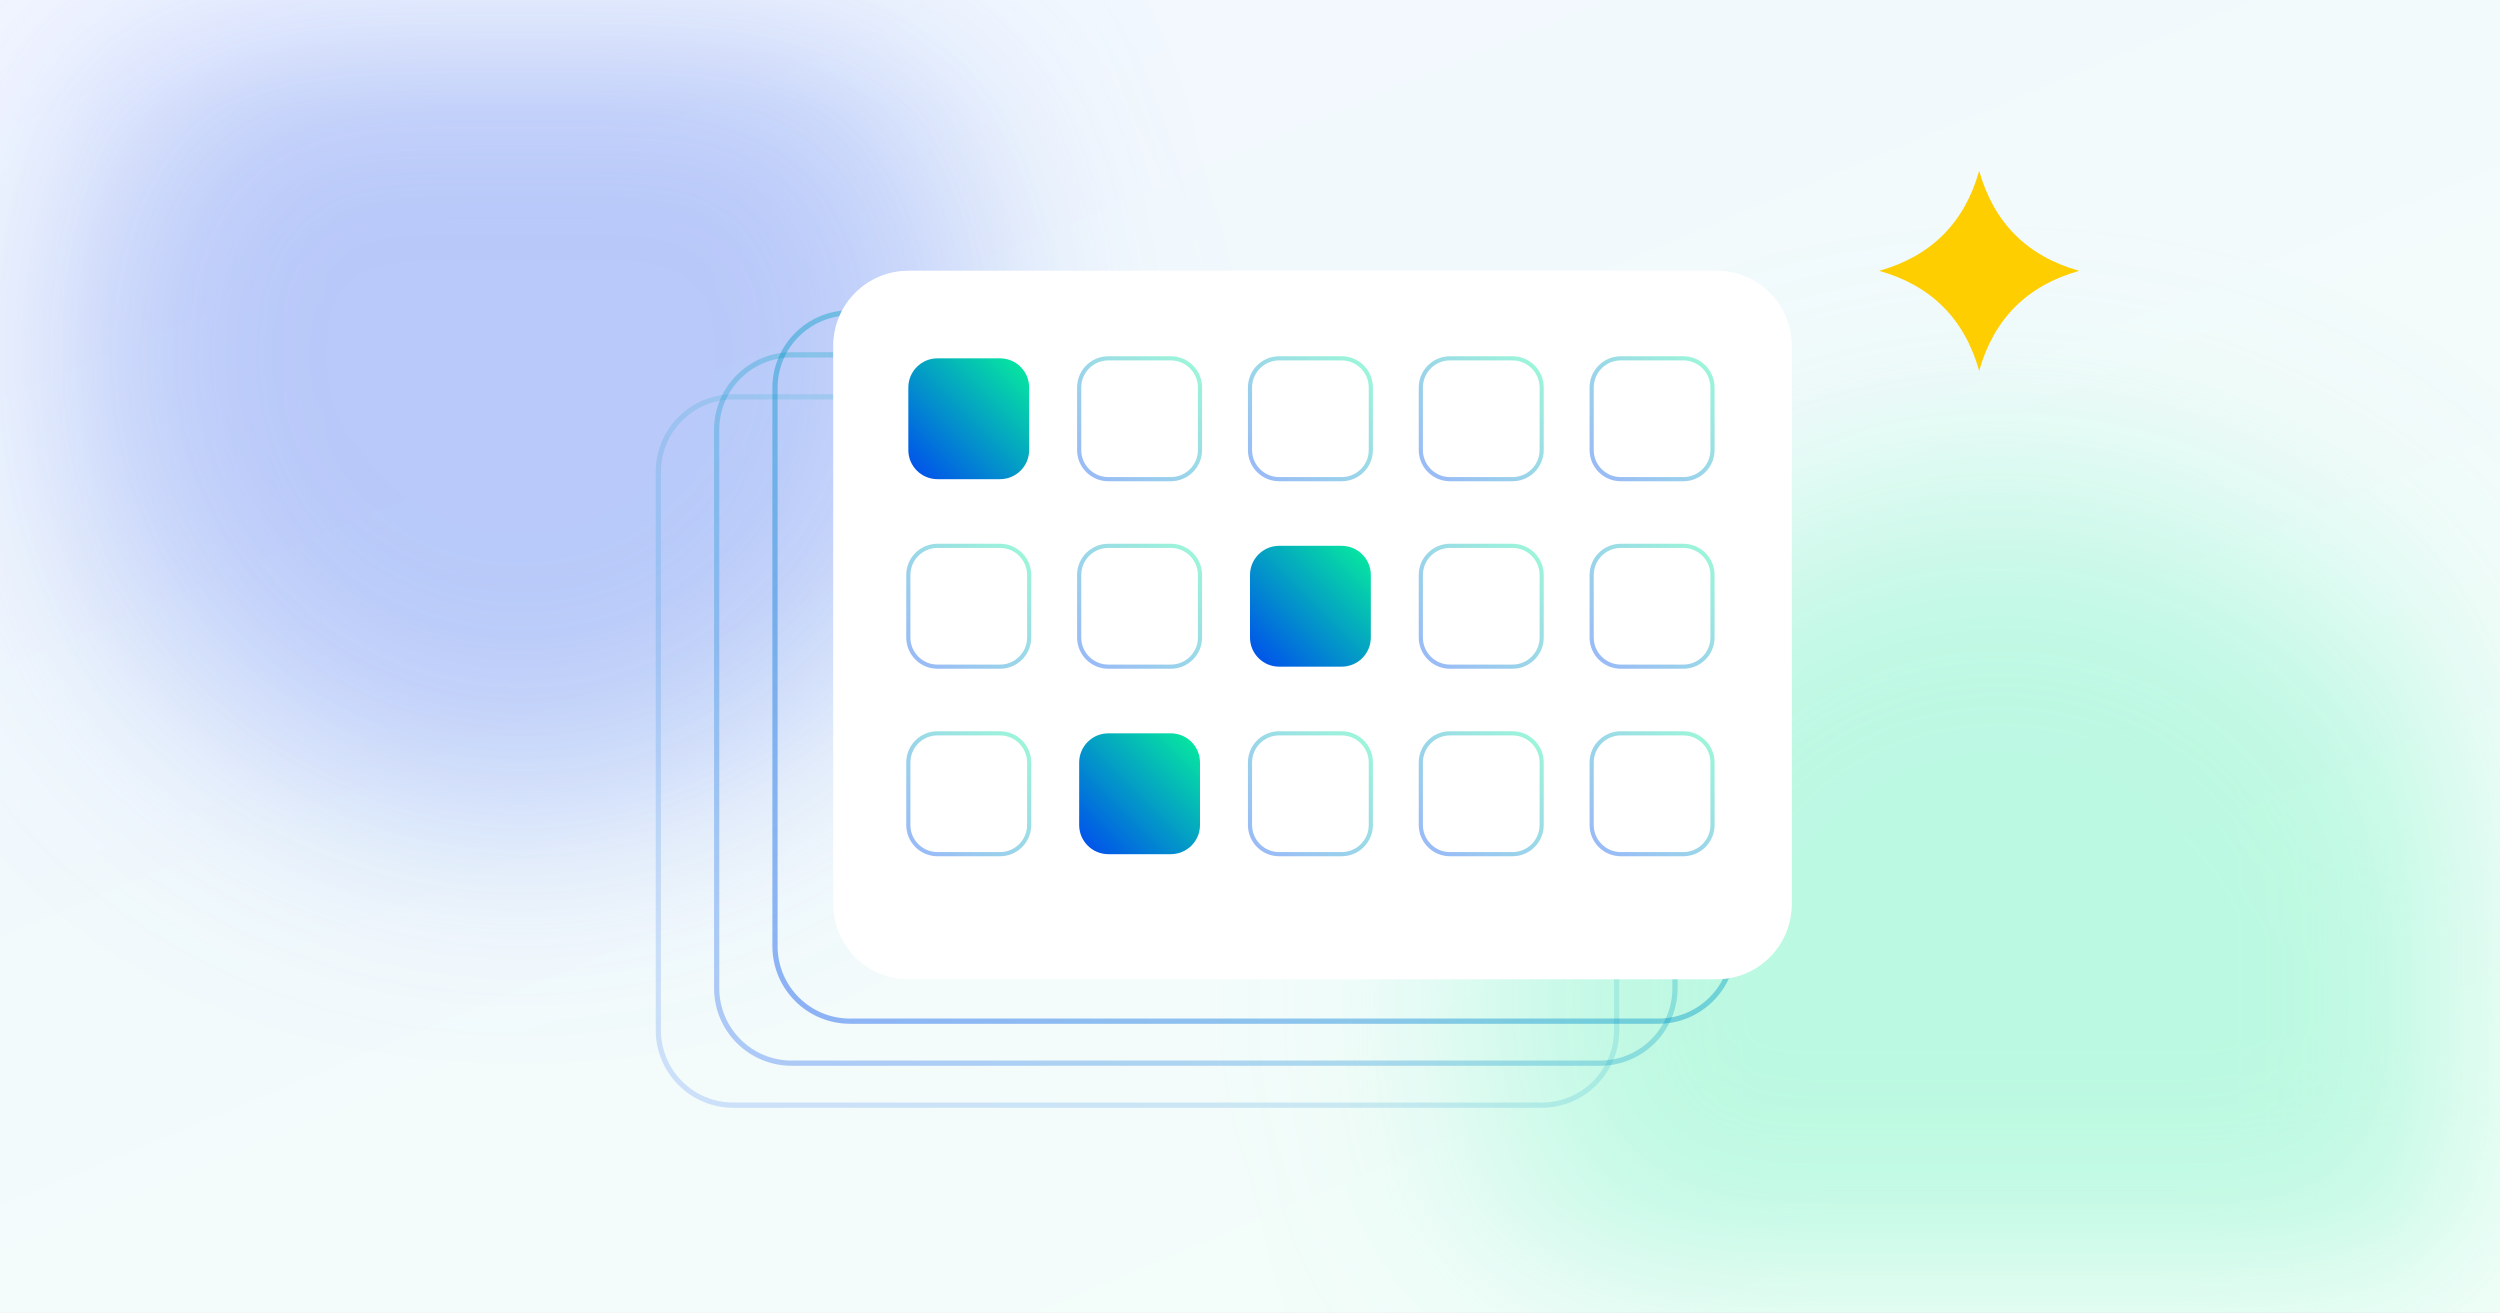
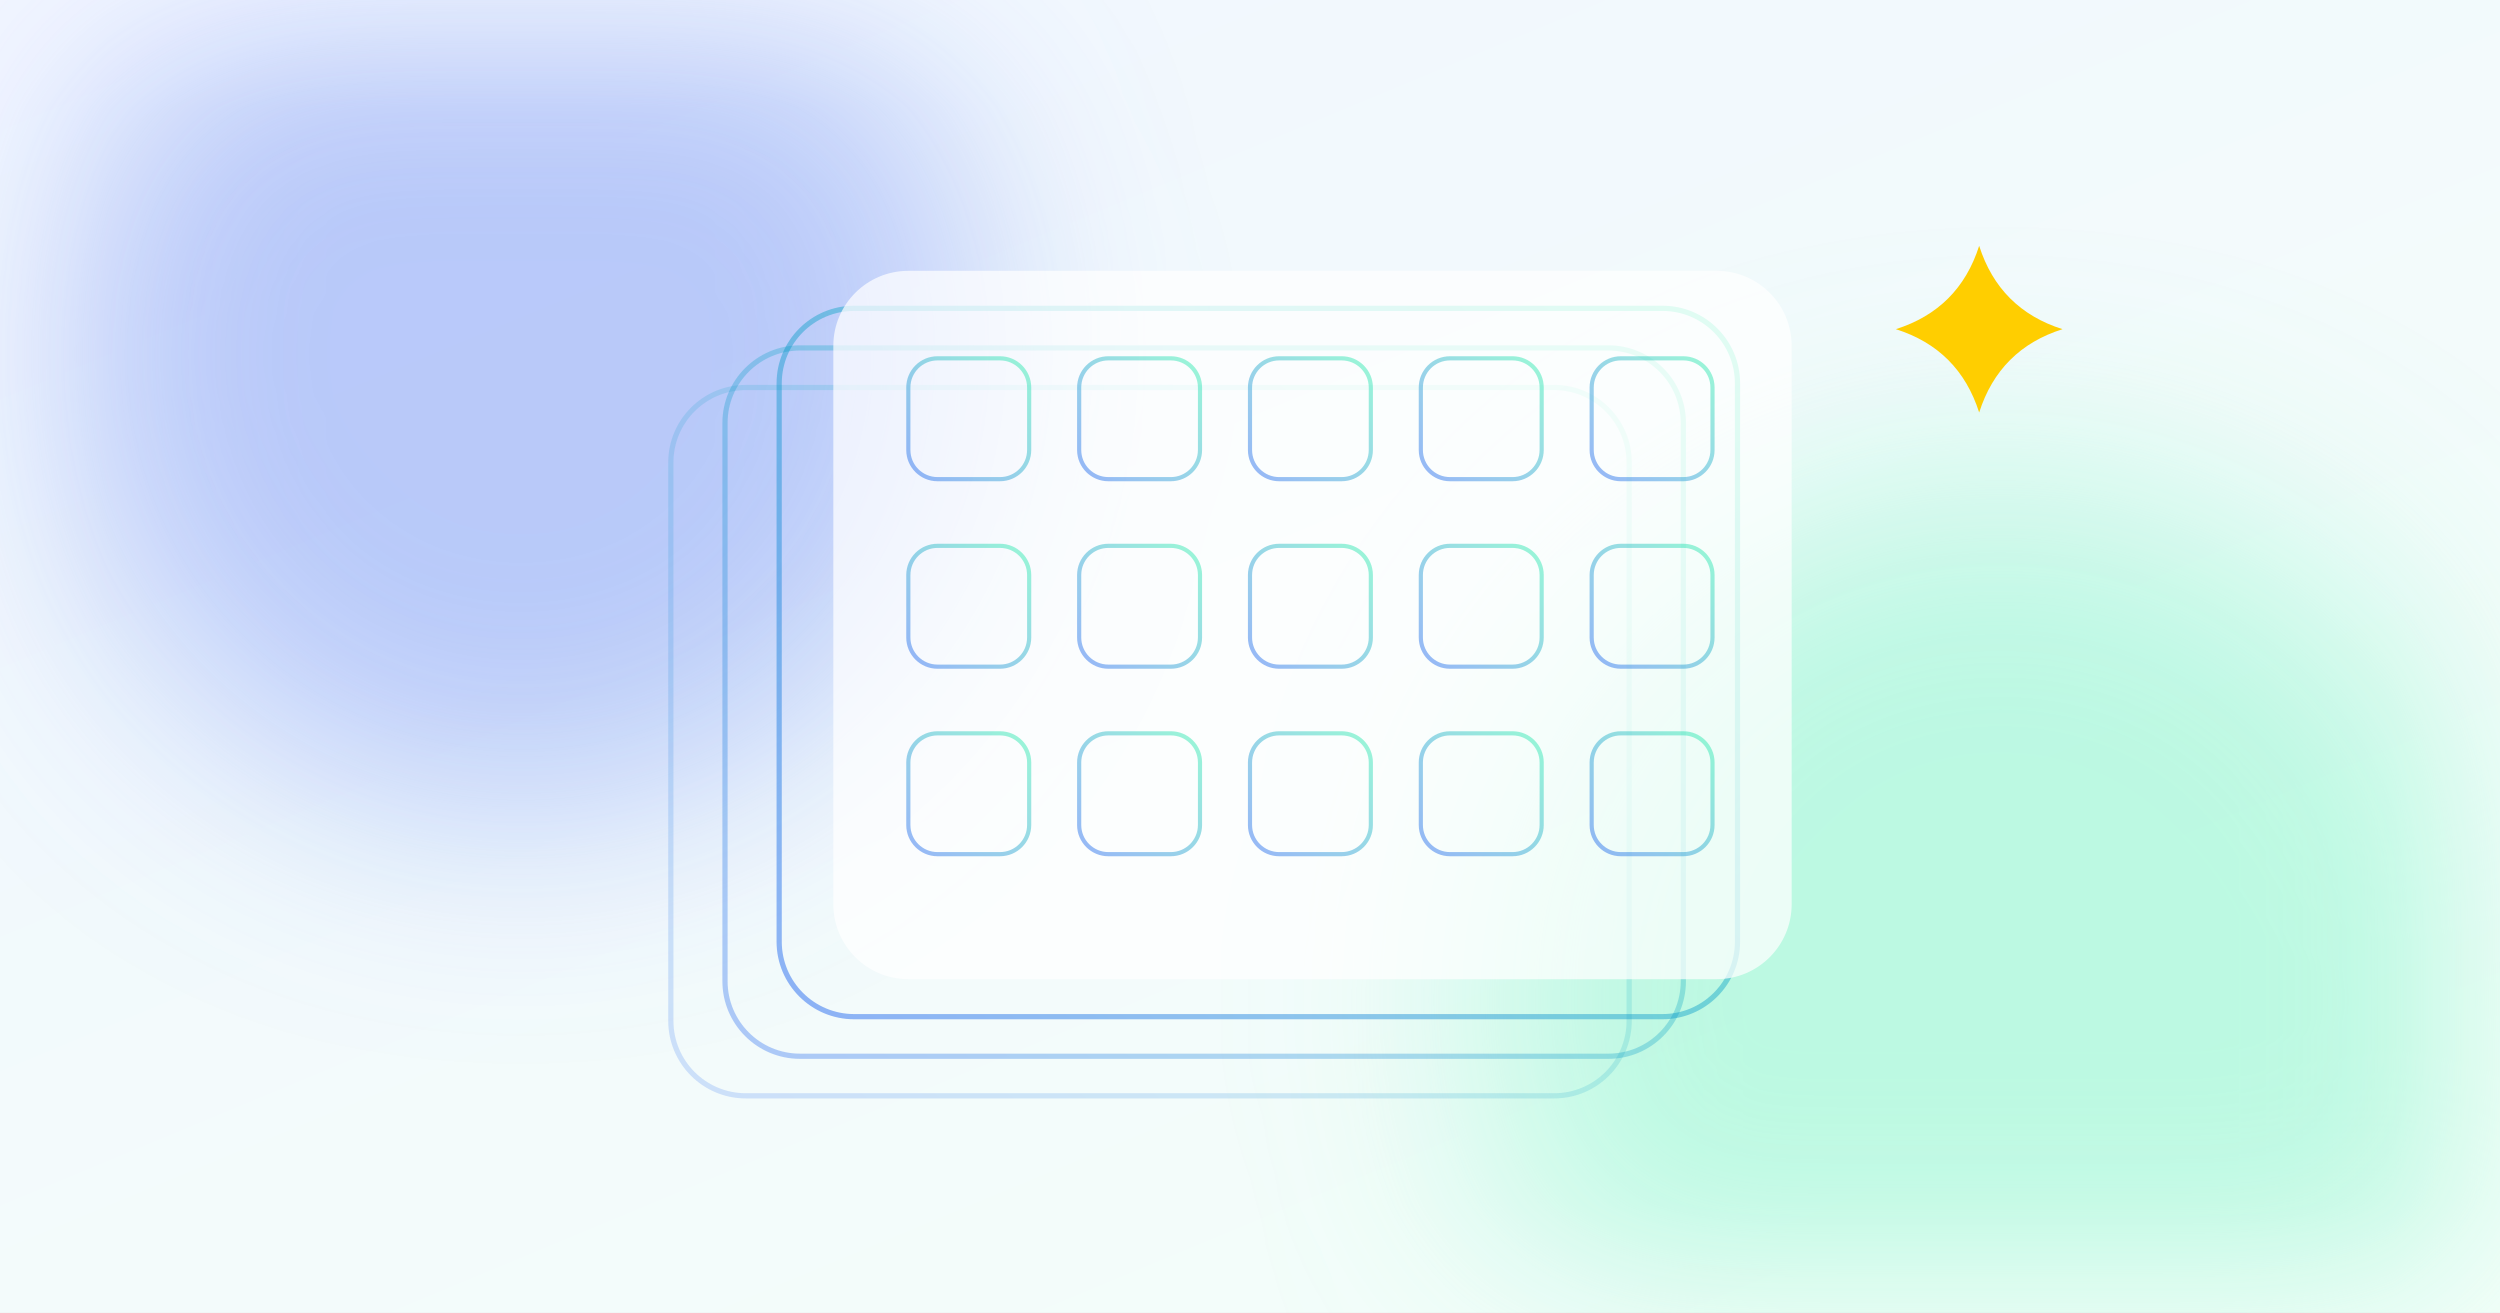
<svg xmlns="http://www.w3.org/2000/svg" viewBox="0 0 1200 630" font-family="Arial, Helvetica, sans-serif">
  <defs>
    <linearGradient id="bg" x1="0" y1="0" x2="0.8" y2="1">
      <stop offset="0" stop-color="#F2F6FF" />
      <stop offset="1" stop-color="#F3FEF9" />
    </linearGradient>
    <linearGradient id="brand" x1="0" y1="1" x2="1" y2="0">
      <stop offset="0" stop-color="#004aef" />
      <stop offset="1" stop-color="#07ef9c" />
    </linearGradient>
-     <linearGradient id="brandSoft" x1="0" y1="1" x2="1" y2="0">
-       <stop offset="0" stop-color="#7E9BF7" />
-       <stop offset="1" stop-color="#86F7CC" />
-     </linearGradient>
    <filter id="soft" x="-60%" y="-60%" width="220%" height="220%">
      <feGaussianBlur stdDeviation="55" />
    </filter>
    <style>
+       /* 10s loop: the blueprint fills in — agents come online one by one. */
+       .t1, .t2, .t3, .t4, .t5, .t6 { opacity: 0; }
+       .t1 { animation: lit 10s ease-out infinite; }
+       .t2 { animation: lit 10s ease-out infinite; animation-delay: 0.7s; }
+       .t3 { animation: lit 10s ease-out infinite; animation-delay: 1.4s; }
+       .t4 { animation: lit 10s ease-out infinite; animation-delay: 2.1s; }
+       .t5 { animation: lit 10s ease-out infinite; animation-delay: 2.8s; }
+       .t6 { animation: lit 10s ease-out infinite; animation-delay: 3.5s; }
+       @keyframes lit {
+         0%, 16% { opacity: 0; transform: scale(0.7); }
+         22% { opacity: 1; transform: scale(1.08); }
+         25% { transform: scale(1); }
+         88% { opacity: 1; }
+         94%, 100% { opacity: 0; }
+       }
+       .t1, .t2, .t3, .t4, .t5, .t6 { transform-box: fill-box; transform-origin: center; }
      .drift1 { animation: d1 18s ease-in-out infinite alternate; }
      .drift2 { animation: d2 24s ease-in-out infinite alternate; }
      @keyframes d1 { to { transform: translate(22px, -16px); } }
      @keyframes d2 { to { transform: translate(-18px, 14px); } }
-       .float { animation: fl 12s ease-in-out infinite alternate; }
-       @keyframes fl { to { transform: translateY(-12px); } }
-       .spin { animation: sp 60s linear infinite; }
-       @keyframes sp { to { transform: rotate(360deg); } }
-       .sparkle { animation: sk 6s ease-in-out infinite alternate; }
+       .sparkle { animation: sk 6s ease-in-out infinite alternate; transform-box: fill-box; transform-origin: center; }
      @keyframes sk { from { transform: scale(0.94); } to { transform: scale(1.08); } }
-       @media (prefers-reduced-motion: reduce) { * { animation: none !important; } }
- </style>
+       @media (prefers-reduced-motion: reduce) {
+         * { animation: none !important; }
+         .t1, .t2, .t3, .t4, .t5, .t6 { opacity: 1; }
+       }
+     </style>
  </defs>
  <rect width="1200" height="630" fill="url(#bg)" />
  <circle class="drift1" cx="250" cy="170" r="220" fill="#7E9BF7" fill-opacity="0.5" filter="url(#soft)" />
  <circle class="drift2" cx="960" cy="480" r="250" fill="#86F7CC" fill-opacity="0.5" filter="url(#soft)" />
-   <rect x="316" y="190.48" width="460" height="340" rx="36" fill="none" stroke="url(#brand)" stroke-opacity="0.16" stroke-width="2.5" />
-   <rect x="344" y="170.32" width="460" height="340" rx="36" fill="none" stroke="url(#brand)" stroke-opacity="0.29" stroke-width="2.5" />
-   <rect x="372" y="150.16" width="460" height="340" rx="36" fill="none" stroke="url(#brand)" stroke-opacity="0.42" stroke-width="2.5" />
-   <rect x="400" y="130" width="460" height="340" rx="36" fill="#FFFFFF" />
-   <rect x="400" y="130" width="460" height="340" rx="36" fill="#FFFFFF" fill-opacity="0.6" />
-   <rect class="float" style="transform-origin:465px 201px" x="436" y="172" width="58" height="58" rx="14" fill="url(#brand)" />
-   <rect x="518" y="172" width="58" height="58" rx="14" fill="none" stroke="url(#brand)" stroke-opacity="0.4" stroke-width="2" />
-   <rect x="600" y="172" width="58" height="58" rx="14" fill="none" stroke="url(#brand)" stroke-opacity="0.4" stroke-width="2" />
-   <rect x="682" y="172" width="58" height="58" rx="14" fill="none" stroke="url(#brand)" stroke-opacity="0.4" stroke-width="2" />
-   <rect x="764" y="172" width="58" height="58" rx="14" fill="none" stroke="url(#brand)" stroke-opacity="0.4" stroke-width="2" />
-   <rect x="436" y="262" width="58" height="58" rx="14" fill="none" stroke="url(#brand)" stroke-opacity="0.4" stroke-width="2" />
-   <rect x="518" y="262" width="58" height="58" rx="14" fill="none" stroke="url(#brand)" stroke-opacity="0.4" stroke-width="2" />
-   <rect class="float" style="transform-origin:629px 291px" x="600" y="262" width="58" height="58" rx="14" fill="url(#brand)" />
-   <rect x="682" y="262" width="58" height="58" rx="14" fill="none" stroke="url(#brand)" stroke-opacity="0.4" stroke-width="2" />
-   <rect x="764" y="262" width="58" height="58" rx="14" fill="none" stroke="url(#brand)" stroke-opacity="0.4" stroke-width="2" />
-   <rect x="436" y="352" width="58" height="58" rx="14" fill="none" stroke="url(#brand)" stroke-opacity="0.4" stroke-width="2" />
-   <rect class="float" style="transform-origin:547px 381px" x="518" y="352" width="58" height="58" rx="14" fill="url(#brand)" />
-   <rect x="600" y="352" width="58" height="58" rx="14" fill="none" stroke="url(#brand)" stroke-opacity="0.4" stroke-width="2" />
-   <rect x="682" y="352" width="58" height="58" rx="14" fill="none" stroke="url(#brand)" stroke-opacity="0.4" stroke-width="2" />
-   <rect x="764" y="352" width="58" height="58" rx="14" fill="none" stroke="url(#brand)" stroke-opacity="0.4" stroke-width="2" />
-   <g class="sparkle" style="transform-origin:950px 130px">
-     <path d="M 950 82 Q 960.56 119.44 998 130 Q 960.56 140.56 950 178 Q 939.44 140.56 902 130 Q 939.44 119.44 950 82 Z" fill="#ffce00" />
+   <rect x="322" y="186" width="460" height="340" rx="36" fill="none" stroke="url(#brand)" stroke-opacity="0.16" stroke-width="2.5" />
+   <rect x="348" y="167" width="460" height="340" rx="36" fill="none" stroke="url(#brand)" stroke-opacity="0.29" stroke-width="2.5" />
+   <rect x="374" y="148" width="460" height="340" rx="36" fill="none" stroke="url(#brand)" stroke-opacity="0.42" stroke-width="2.5" />
+   <rect x="400" y="130" width="460" height="340" rx="36" fill="#FFFFFF" fill-opacity="0.72" />
+   <g>
+     <rect x="436" y="172" width="58" height="58" rx="14" fill="none" stroke="url(#brand)" stroke-opacity="0.4" stroke-width="2" />
+     <rect x="518" y="172" width="58" height="58" rx="14" fill="none" stroke="url(#brand)" stroke-opacity="0.4" stroke-width="2" />
+     <rect x="600" y="172" width="58" height="58" rx="14" fill="none" stroke="url(#brand)" stroke-opacity="0.4" stroke-width="2" />
+     <rect x="682" y="172" width="58" height="58" rx="14" fill="none" stroke="url(#brand)" stroke-opacity="0.4" stroke-width="2" />
+     <rect x="764" y="172" width="58" height="58" rx="14" fill="none" stroke="url(#brand)" stroke-opacity="0.4" stroke-width="2" />
+     <rect x="436" y="262" width="58" height="58" rx="14" fill="none" stroke="url(#brand)" stroke-opacity="0.4" stroke-width="2" />
+     <rect x="518" y="262" width="58" height="58" rx="14" fill="none" stroke="url(#brand)" stroke-opacity="0.4" stroke-width="2" />
+     <rect x="600" y="262" width="58" height="58" rx="14" fill="none" stroke="url(#brand)" stroke-opacity="0.4" stroke-width="2" />
+     <rect x="682" y="262" width="58" height="58" rx="14" fill="none" stroke="url(#brand)" stroke-opacity="0.4" stroke-width="2" />
+     <rect x="764" y="262" width="58" height="58" rx="14" fill="none" stroke="url(#brand)" stroke-opacity="0.4" stroke-width="2" />
+     <rect x="436" y="352" width="58" height="58" rx="14" fill="none" stroke="url(#brand)" stroke-opacity="0.4" stroke-width="2" />
+     <rect x="518" y="352" width="58" height="58" rx="14" fill="none" stroke="url(#brand)" stroke-opacity="0.4" stroke-width="2" />
+     <rect x="600" y="352" width="58" height="58" rx="14" fill="none" stroke="url(#brand)" stroke-opacity="0.4" stroke-width="2" />
+     <rect x="682" y="352" width="58" height="58" rx="14" fill="none" stroke="url(#brand)" stroke-opacity="0.4" stroke-width="2" />
+     <rect x="764" y="352" width="58" height="58" rx="14" fill="none" stroke="url(#brand)" stroke-opacity="0.4" stroke-width="2" />
+   </g>
+   <rect class="t1" x="436" y="172" width="58" height="58" rx="14" fill="url(#brand)" />
+   <rect class="t2" x="682" y="262" width="58" height="58" rx="14" fill="url(#brand)" />
+   <rect class="t3" x="518" y="352" width="58" height="58" rx="14" fill="url(#brand)" />
+   <rect class="t4" x="682" y="172" width="58" height="58" rx="14" fill="url(#brand)" />
+   <rect class="t5" x="764" y="352" width="58" height="58" rx="14" fill="url(#brand)" />
+   <rect class="t6" x="436" y="262" width="58" height="58" rx="14" fill="url(#brand)" />
+   <g class="sparkle">
+     <path d="M 950 118 Q 959.7 148.4 990 158 Q 959.7 167.6 950 198 Q 940.3 167.6 910 158 Q 940.3 148.4 950 118 Z" fill="#ffce00" />
  </g>
</svg>
